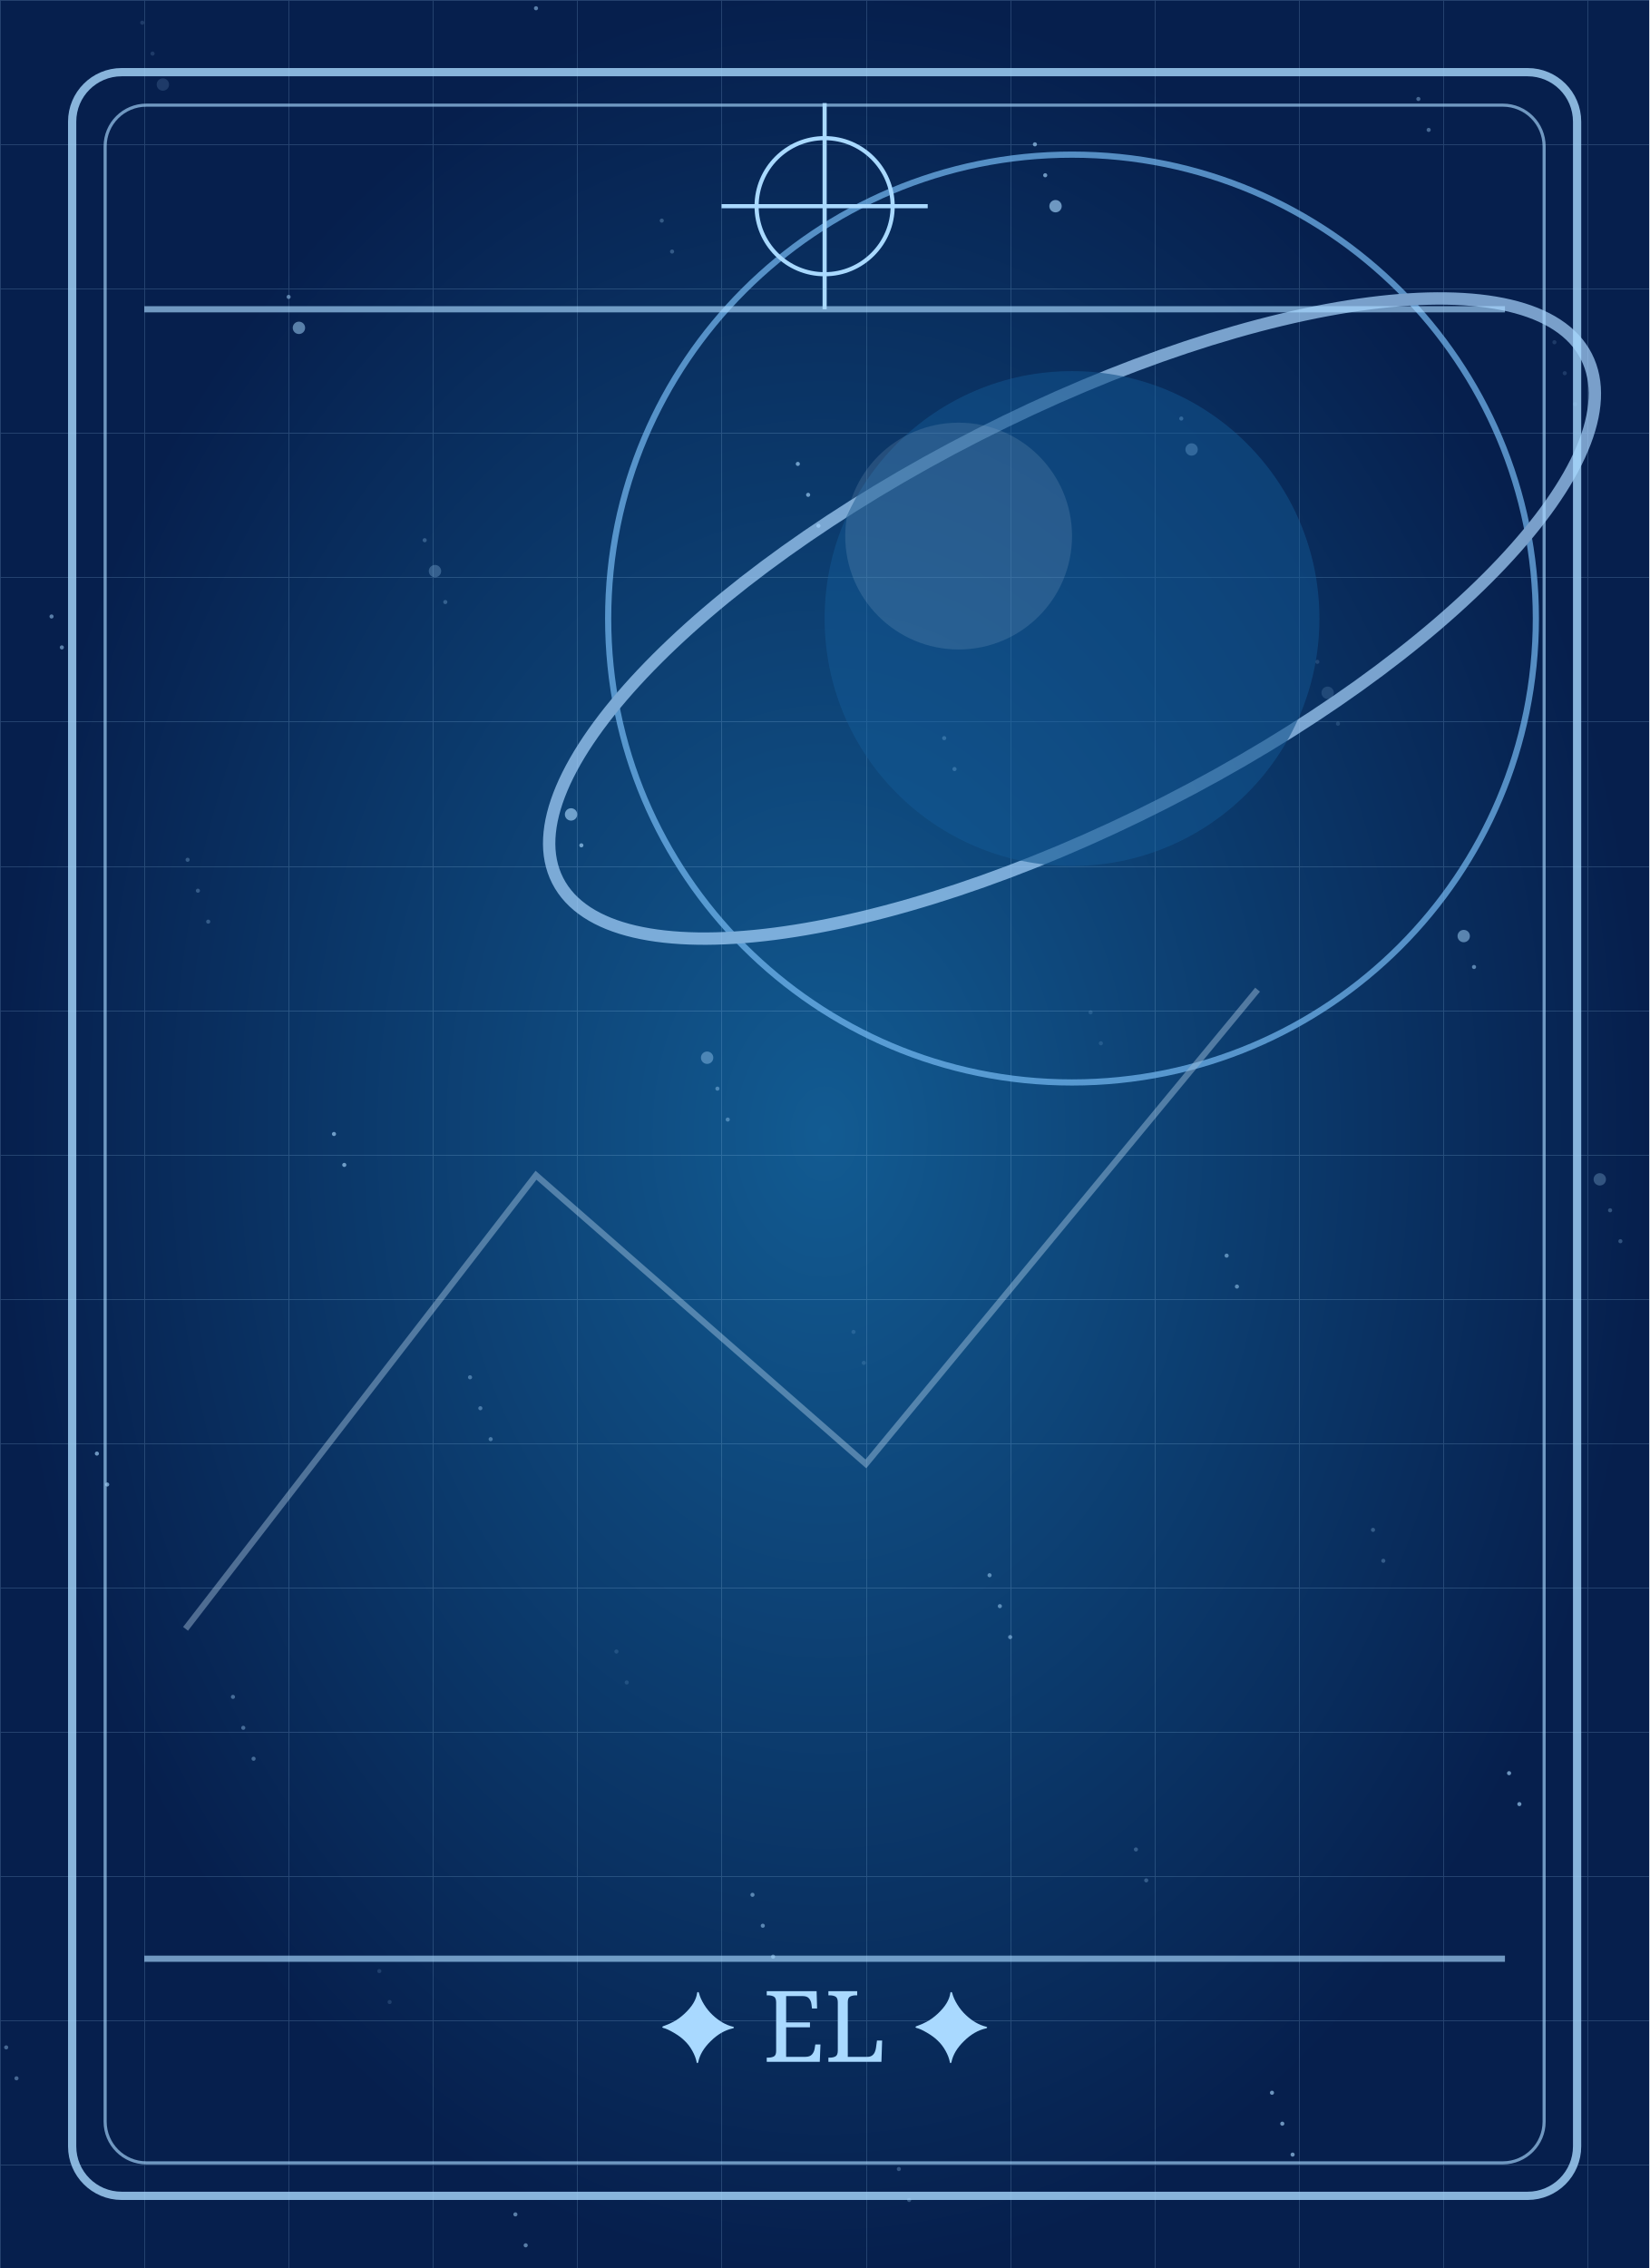
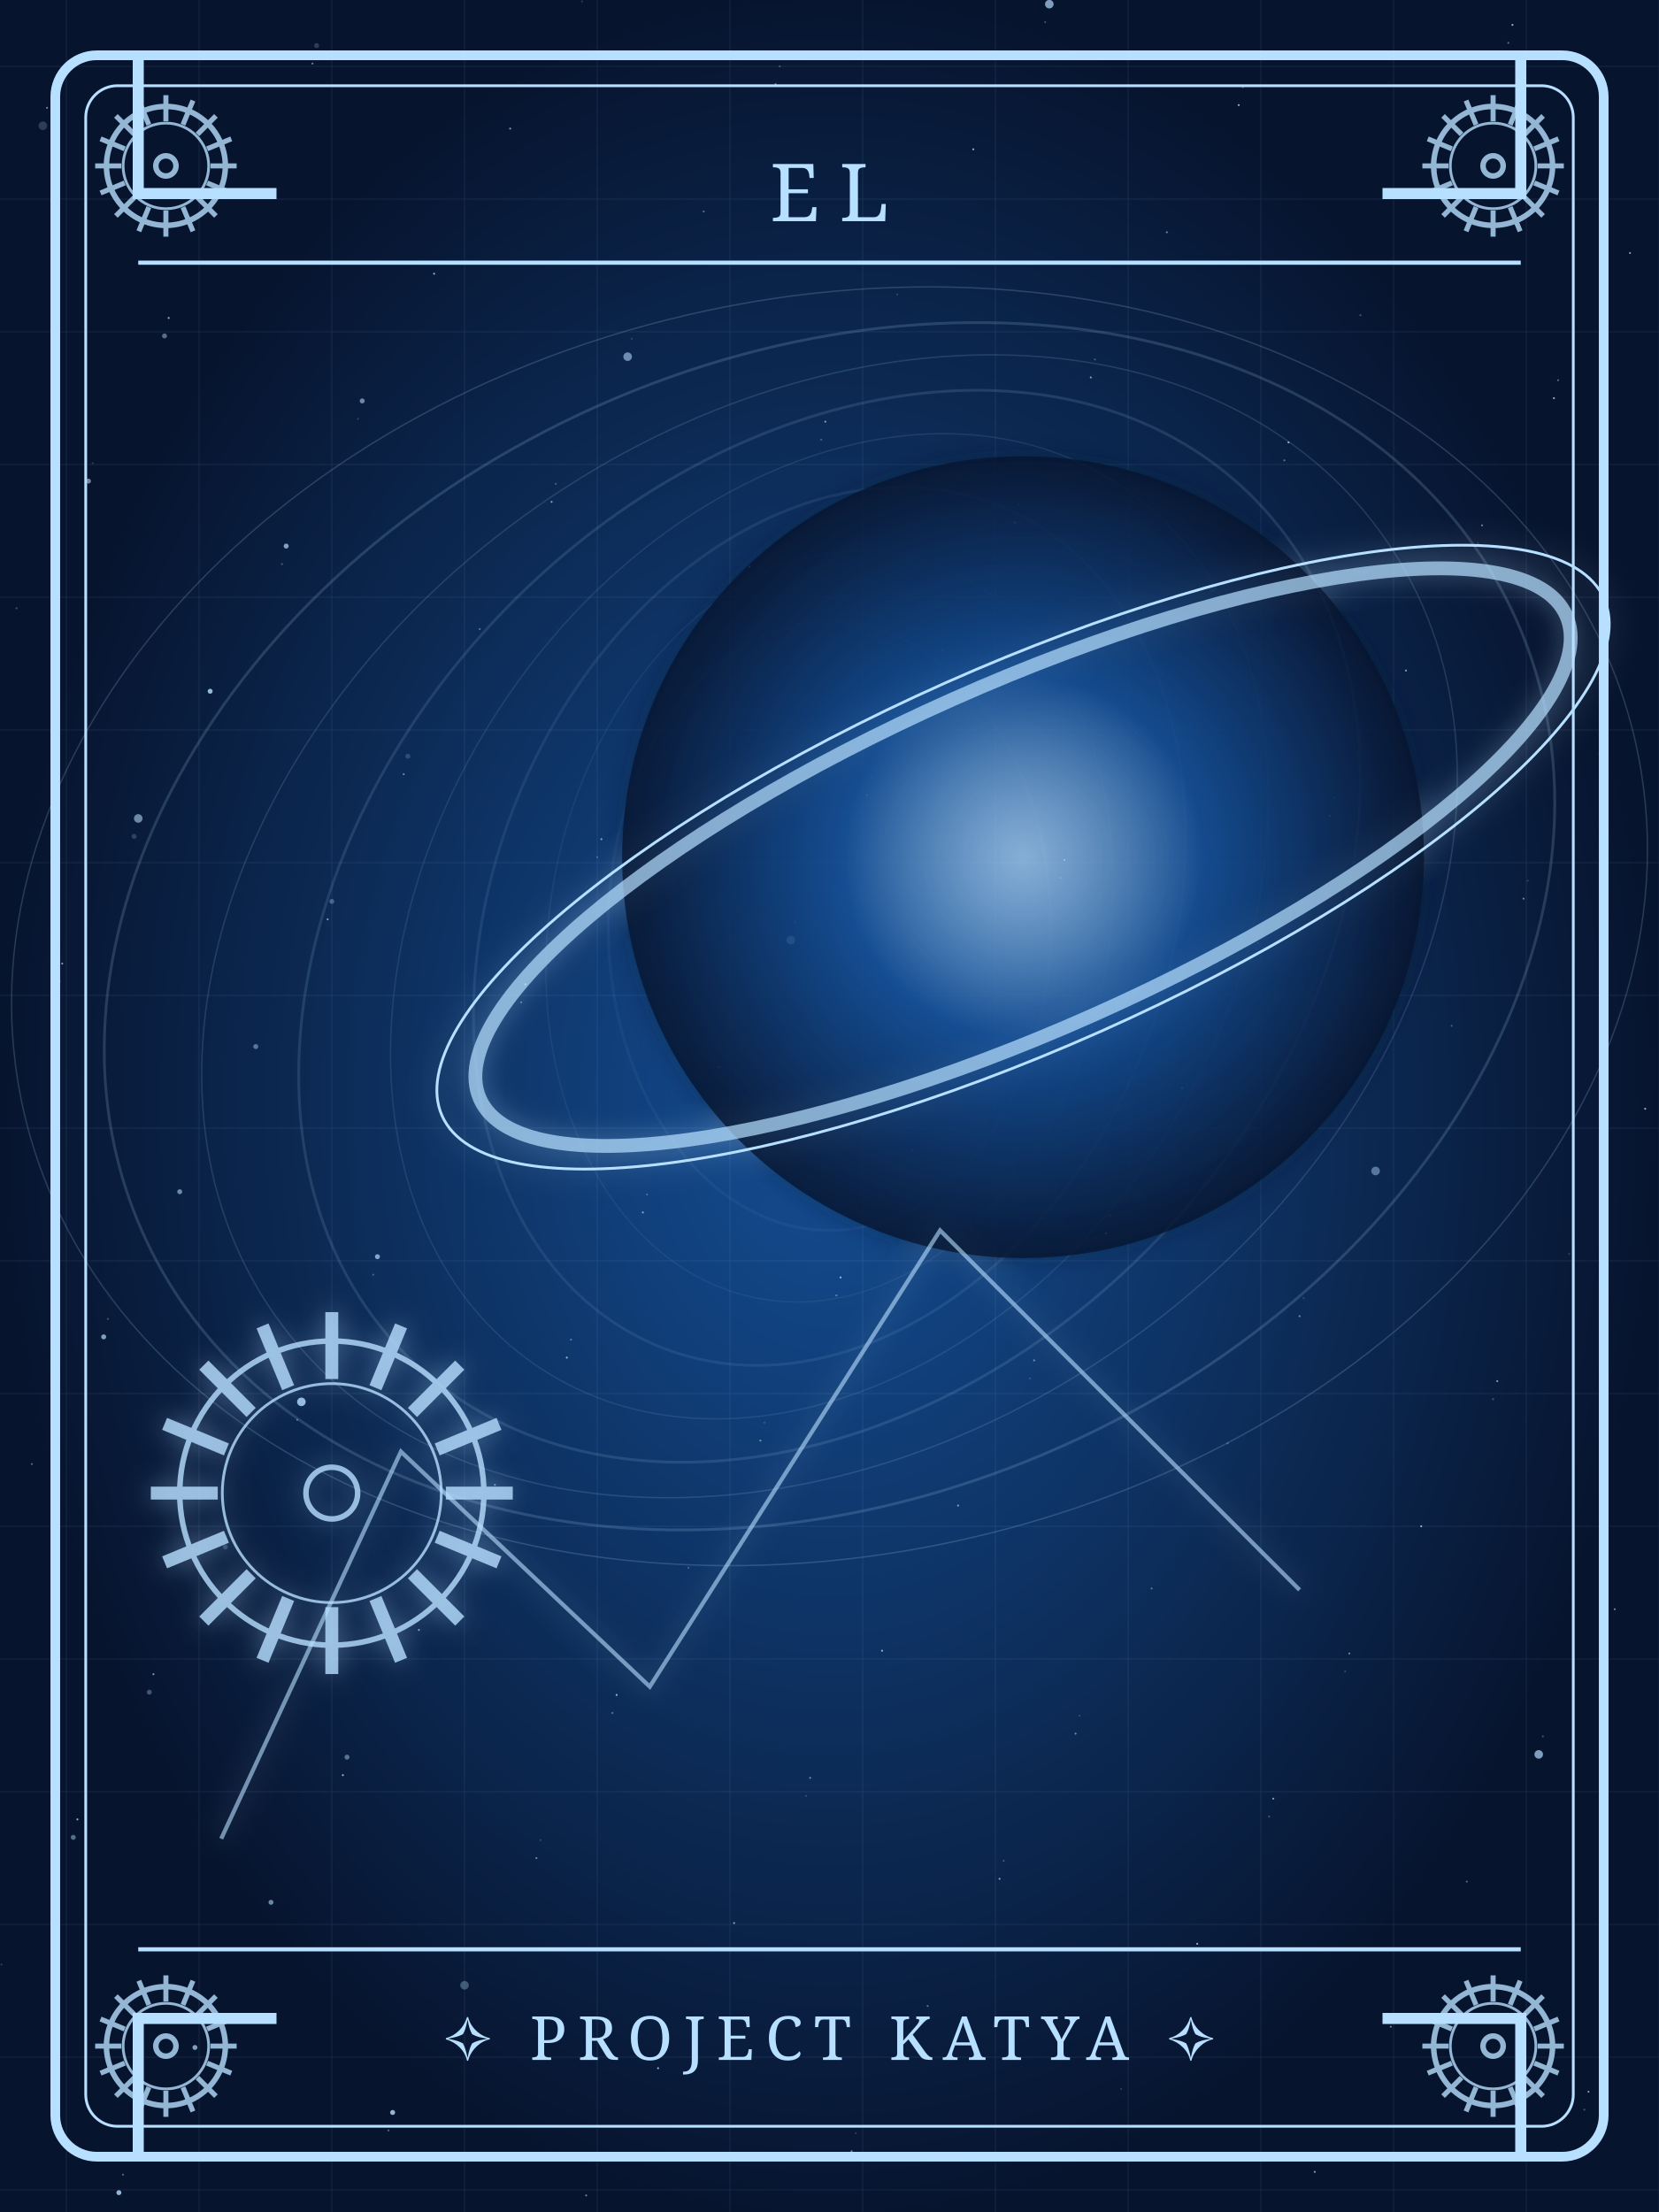
- <svg xmlns="http://www.w3.org/2000/svg" viewBox="0 0 800 1100">
+ <svg xmlns="http://www.w3.org/2000/svg" viewBox="0 0 1200 1600">
  <defs>
-     <radialGradient id="g">
-       <stop stop-color="#125b92" />
-       <stop offset="1" stop-color="#061f4d" />
+     <radialGradient id="bg">
+       <stop stop-color="#144e94" />
+       <stop offset="1" stop-color="#07142e" />
    </radialGradient>
-     <pattern id="mesh" width="70" height="70" patternUnits="userSpaceOnUse">
-       <path d="M70 0H0V70" fill="none" stroke="#a9d9ff" stroke-width=".8" opacity=".2" />
+     <radialGradient id="planet">
+       <stop stop-color="#b7dfff" stop-opacity=".75" />
+       <stop offset=".45" stop-color="#144e94" />
+       <stop offset="1" stop-color="#07142e" />
+     </radialGradient>
+     <pattern id="stars" width="96" height="96" patternUnits="userSpaceOnUse">
+       <path d="M0 48H96M48 0V96" stroke="#b7dfff" stroke-width=".5" opacity=".12" />
    </pattern>
+     <filter id="glow">
+       <feGaussianBlur stdDeviation="9" />
+     </filter>
  </defs>
-   <rect width="800" height="1100" fill="url(#g)" />
-   <rect width="800" height="1100" fill="url(#mesh)" />
-   <circle cx="79" cy="41" r="3" fill="#a9d9ff" opacity="0.15" />
-   <circle cx="216" cy="292" r="1" fill="#a9d9ff" opacity="0.27" />
-   <circle cx="353" cy="543" r="1" fill="#a9d9ff" opacity="0.39" />
-   <circle cx="490" cy="794" r="1" fill="#a9d9ff" opacity="0.51" />
-   <circle cx="627" cy="1045" r="1" fill="#a9d9ff" opacity="0.63" />
-   <circle cx="764" cy="196" r="1" fill="#a9d9ff" opacity="0.15" />
-   <circle cx="101" cy="447" r="1" fill="#a9d9ff" opacity="0.27" />
-   <circle cx="238" cy="698" r="1" fill="#a9d9ff" opacity="0.39" />
-   <circle cx="375" cy="949" r="1" fill="#a9d9ff" opacity="0.51" />
-   <circle cx="512" cy="100" r="3" fill="#a9d9ff" opacity="0.63" />
-   <circle cx="649" cy="351" r="1" fill="#a9d9ff" opacity="0.15" />
-   <circle cx="786" cy="602" r="1" fill="#a9d9ff" opacity="0.27" />
-   <circle cx="123" cy="853" r="1" fill="#a9d9ff" opacity="0.39" />
-   <circle cx="260" cy="4" r="1" fill="#a9d9ff" opacity="0.51" />
-   <circle cx="397" cy="255" r="1" fill="#a9d9ff" opacity="0.63" />
-   <circle cx="534" cy="506" r="1" fill="#a9d9ff" opacity="0.15" />
-   <circle cx="671" cy="757" r="1" fill="#a9d9ff" opacity="0.27" />
-   <circle cx="8" cy="1008" r="1" fill="#a9d9ff" opacity="0.39" />
-   <circle cx="145" cy="159" r="3" fill="#a9d9ff" opacity="0.51" />
-   <circle cx="282" cy="410" r="1" fill="#a9d9ff" opacity="0.63" />
-   <circle cx="419" cy="661" r="1" fill="#a9d9ff" opacity="0.15" />
-   <circle cx="556" cy="912" r="1" fill="#a9d9ff" opacity="0.27" />
-   <circle cx="693" cy="63" r="1" fill="#a9d9ff" opacity="0.39" />
-   <circle cx="30" cy="314" r="1" fill="#a9d9ff" opacity="0.51" />
-   <circle cx="167" cy="565" r="1" fill="#a9d9ff" opacity="0.63" />
-   <circle cx="304" cy="816" r="1" fill="#a9d9ff" opacity="0.15" />
-   <circle cx="441" cy="1067" r="1" fill="#a9d9ff" opacity="0.27" />
-   <circle cx="578" cy="218" r="3" fill="#a9d9ff" opacity="0.39" />
-   <circle cx="715" cy="469" r="1" fill="#a9d9ff" opacity="0.51" />
-   <circle cx="52" cy="720" r="1" fill="#a9d9ff" opacity="0.63" />
-   <circle cx="189" cy="971" r="1" fill="#a9d9ff" opacity="0.15" />
-   <circle cx="326" cy="122" r="1" fill="#a9d9ff" opacity="0.27" />
-   <circle cx="463" cy="373" r="1" fill="#a9d9ff" opacity="0.39" />
-   <circle cx="600" cy="624" r="1" fill="#a9d9ff" opacity="0.51" />
-   <circle cx="737" cy="875" r="1" fill="#a9d9ff" opacity="0.63" />
-   <circle cx="74" cy="26" r="1" fill="#a9d9ff" opacity="0.15" />
-   <circle cx="211" cy="277" r="3" fill="#a9d9ff" opacity="0.27" />
-   <circle cx="348" cy="528" r="1" fill="#a9d9ff" opacity="0.39" />
-   <circle cx="485" cy="779" r="1" fill="#a9d9ff" opacity="0.51" />
-   <circle cx="622" cy="1030" r="1" fill="#a9d9ff" opacity="0.63" />
-   <circle cx="759" cy="181" r="1" fill="#a9d9ff" opacity="0.15" />
-   <circle cx="96" cy="432" r="1" fill="#a9d9ff" opacity="0.27" />
-   <circle cx="233" cy="683" r="1" fill="#a9d9ff" opacity="0.39" />
-   <circle cx="370" cy="934" r="1" fill="#a9d9ff" opacity="0.51" />
-   <circle cx="507" cy="85" r="1" fill="#a9d9ff" opacity="0.63" />
-   <circle cx="644" cy="336" r="3" fill="#a9d9ff" opacity="0.15" />
-   <circle cx="781" cy="587" r="1" fill="#a9d9ff" opacity="0.27" />
-   <circle cx="118" cy="838" r="1" fill="#a9d9ff" opacity="0.39" />
-   <circle cx="255" cy="1089" r="1" fill="#a9d9ff" opacity="0.51" />
-   <circle cx="392" cy="240" r="1" fill="#a9d9ff" opacity="0.63" />
-   <circle cx="529" cy="491" r="1" fill="#a9d9ff" opacity="0.15" />
-   <circle cx="666" cy="742" r="1" fill="#a9d9ff" opacity="0.27" />
-   <circle cx="3" cy="993" r="1" fill="#a9d9ff" opacity="0.39" />
-   <circle cx="140" cy="144" r="1" fill="#a9d9ff" opacity="0.51" />
-   <circle cx="277" cy="395" r="3" fill="#a9d9ff" opacity="0.63" />
-   <circle cx="414" cy="646" r="1" fill="#a9d9ff" opacity="0.15" />
-   <circle cx="551" cy="897" r="1" fill="#a9d9ff" opacity="0.27" />
-   <circle cx="688" cy="48" r="1" fill="#a9d9ff" opacity="0.39" />
-   <circle cx="25" cy="299" r="1" fill="#a9d9ff" opacity="0.51" />
-   <circle cx="162" cy="550" r="1" fill="#a9d9ff" opacity="0.63" />
-   <circle cx="299" cy="801" r="1" fill="#a9d9ff" opacity="0.15" />
-   <circle cx="436" cy="1052" r="1" fill="#a9d9ff" opacity="0.27" />
-   <circle cx="573" cy="203" r="1" fill="#a9d9ff" opacity="0.39" />
-   <circle cx="710" cy="454" r="3" fill="#a9d9ff" opacity="0.51" />
-   <circle cx="47" cy="705" r="1" fill="#a9d9ff" opacity="0.63" />
-   <circle cx="184" cy="956" r="1" fill="#a9d9ff" opacity="0.15" />
-   <circle cx="321" cy="107" r="1" fill="#a9d9ff" opacity="0.27" />
-   <circle cx="458" cy="358" r="1" fill="#a9d9ff" opacity="0.39" />
-   <circle cx="595" cy="609" r="1" fill="#a9d9ff" opacity="0.51" />
-   <circle cx="732" cy="860" r="1" fill="#a9d9ff" opacity="0.63" />
-   <circle cx="69" cy="11" r="1" fill="#a9d9ff" opacity="0.15" />
-   <circle cx="206" cy="262" r="1" fill="#a9d9ff" opacity="0.27" />
-   <circle cx="343" cy="513" r="3" fill="#a9d9ff" opacity="0.39" />
-   <circle cx="480" cy="764" r="1" fill="#a9d9ff" opacity="0.51" />
-   <circle cx="617" cy="1015" r="1" fill="#a9d9ff" opacity="0.63" />
-   <circle cx="754" cy="166" r="1" fill="#a9d9ff" opacity="0.15" />
-   <circle cx="91" cy="417" r="1" fill="#a9d9ff" opacity="0.27" />
-   <circle cx="228" cy="668" r="1" fill="#a9d9ff" opacity="0.39" />
-   <circle cx="365" cy="919" r="1" fill="#a9d9ff" opacity="0.51" />
-   <circle cx="502" cy="70" r="1" fill="#a9d9ff" opacity="0.63" />
-   <circle cx="639" cy="321" r="1" fill="#a9d9ff" opacity="0.15" />
-   <circle cx="776" cy="572" r="3" fill="#a9d9ff" opacity="0.27" />
-   <circle cx="113" cy="823" r="1" fill="#a9d9ff" opacity="0.39" />
-   <circle cx="250" cy="1074" r="1" fill="#a9d9ff" opacity="0.51" />
-   <circle cx="387" cy="225" r="1" fill="#a9d9ff" opacity="0.63" />
-   <g opacity=".7">
-     <g transform="translate(520 300)">
-       <circle r="225" fill="none" stroke="#76bbf4" stroke-width="3" />
-       <ellipse rx="280" ry="100" transform="rotate(-27)" fill="none" stroke="#aad6ff" stroke-width="6" />
-       <circle r="120" fill="#145e9b" opacity=".6" />
-       <circle cx="-55" cy="-40" r="55" fill="#d4f0ff" opacity=".18" />
+   <rect width="1200" height="1600" fill="url(#bg)" />
+   <rect width="1200" height="1600" fill="url(#stars)" />
+   <circle cx="31" cy="91" r="3.1" fill="#b7dfff" opacity="0.2" />
+   <circle cx="204" cy="408" r="0.7" fill="#b7dfff" opacity="0.32" />
+   <circle cx="377" cy="725" r="0.7" fill="#b7dfff" opacity="0.44" />
+   <circle cx="550" cy="1042" r="0.7" fill="#b7dfff" opacity="0.56" />
+   <circle cx="723" cy="1359" r="0.7" fill="#b7dfff" opacity="0.68" />
+   <circle cx="896" cy="76" r="0.7" fill="#b7dfff" opacity="0.8" />
+   <circle cx="1069" cy="393" r="0.7" fill="#b7dfff" opacity="0.2" />
+   <circle cx="42" cy="710" r="1.8" fill="#b7dfff" opacity="0.32" />
+   <circle cx="215" cy="1027" r="0.7" fill="#b7dfff" opacity="0.44" />
+   <circle cx="388" cy="1344" r="0.7" fill="#b7dfff" opacity="0.56" />
+   <circle cx="561" cy="61" r="0.7" fill="#b7dfff" opacity="0.68" />
+   <circle cx="734" cy="378" r="0.7" fill="#b7dfff" opacity="0.8" />
+   <circle cx="907" cy="695" r="0.7" fill="#b7dfff" opacity="0.2" />
+   <circle cx="1080" cy="1012" r="0.7" fill="#b7dfff" opacity="0.32" />
+   <circle cx="53" cy="1329" r="1.8" fill="#b7dfff" opacity="0.44" />
+   <circle cx="226" cy="46" r="0.7" fill="#b7dfff" opacity="0.56" />
+   <circle cx="399" cy="363" r="0.7" fill="#b7dfff" opacity="0.68" />
+   <circle cx="572" cy="680" r="3.1" fill="#b7dfff" opacity="0.8" />
+   <circle cx="745" cy="997" r="0.7" fill="#b7dfff" opacity="0.2" />
+   <circle cx="918" cy="1314" r="0.7" fill="#b7dfff" opacity="0.32" />
+   <circle cx="1091" cy="31" r="0.7" fill="#b7dfff" opacity="0.44" />
+   <circle cx="64" cy="348" r="1.8" fill="#b7dfff" opacity="0.56" />
+   <circle cx="237" cy="665" r="0.7" fill="#b7dfff" opacity="0.68" />
+   <circle cx="410" cy="982" r="0.7" fill="#b7dfff" opacity="0.8" />
+   <circle cx="583" cy="1299" r="0.7" fill="#b7dfff" opacity="0.2" />
+   <circle cx="756" cy="16" r="0.7" fill="#b7dfff" opacity="0.32" />
+   <circle cx="929" cy="333" r="0.7" fill="#b7dfff" opacity="0.44" />
+   <circle cx="1102" cy="650" r="0.7" fill="#b7dfff" opacity="0.56" />
+   <circle cx="75" cy="967" r="1.8" fill="#b7dfff" opacity="0.68" />
+   <circle cx="248" cy="1284" r="0.7" fill="#b7dfff" opacity="0.8" />
+   <circle cx="421" cy="1" r="0.7" fill="#b7dfff" opacity="0.2" />
+   <circle cx="594" cy="318" r="0.7" fill="#b7dfff" opacity="0.32" />
+   <circle cx="767" cy="635" r="0.7" fill="#b7dfff" opacity="0.44" />
+   <circle cx="940" cy="952" r="0.7" fill="#b7dfff" opacity="0.56" />
+   <circle cx="1113" cy="1269" r="3.1" fill="#b7dfff" opacity="0.68" />
+   <circle cx="86" cy="1586" r="1.8" fill="#b7dfff" opacity="0.8" />
+   <circle cx="259" cy="303" r="0.7" fill="#b7dfff" opacity="0.2" />
+   <circle cx="432" cy="620" r="0.7" fill="#b7dfff" opacity="0.32" />
+   <circle cx="605" cy="937" r="0.7" fill="#b7dfff" opacity="0.44" />
+   <circle cx="778" cy="1254" r="0.7" fill="#b7dfff" opacity="0.56" />
+   <circle cx="951" cy="1571" r="0.7" fill="#b7dfff" opacity="0.68" />
+   <circle cx="1124" cy="288" r="0.7" fill="#b7dfff" opacity="0.8" />
+   <circle cx="97" cy="605" r="1.8" fill="#b7dfff" opacity="0.2" />
+   <circle cx="270" cy="922" r="0.7" fill="#b7dfff" opacity="0.32" />
+   <circle cx="443" cy="1239" r="0.7" fill="#b7dfff" opacity="0.44" />
+   <circle cx="616" cy="1556" r="0.7" fill="#b7dfff" opacity="0.56" />
+   <circle cx="789" cy="273" r="0.7" fill="#b7dfff" opacity="0.68" />
+   <circle cx="962" cy="590" r="0.7" fill="#b7dfff" opacity="0.8" />
+   <circle cx="1135" cy="907" r="0.7" fill="#b7dfff" opacity="0.2" />
+   <circle cx="108" cy="1224" r="1.8" fill="#b7dfff" opacity="0.32" />
+   <circle cx="281" cy="1541" r="0.7" fill="#b7dfff" opacity="0.44" />
+   <circle cx="454" cy="258" r="3.1" fill="#b7dfff" opacity="0.56" />
+   <circle cx="627" cy="575" r="0.7" fill="#b7dfff" opacity="0.68" />
+   <circle cx="800" cy="892" r="0.7" fill="#b7dfff" opacity="0.8" />
+   <circle cx="973" cy="1209" r="0.7" fill="#b7dfff" opacity="0.2" />
+   <circle cx="1146" cy="1526" r="0.7" fill="#b7dfff" opacity="0.32" />
+   <circle cx="119" cy="243" r="1.8" fill="#b7dfff" opacity="0.44" />
+   <circle cx="292" cy="560" r="0.7" fill="#b7dfff" opacity="0.56" />
+   <circle cx="465" cy="877" r="0.7" fill="#b7dfff" opacity="0.68" />
+   <circle cx="638" cy="1194" r="0.7" fill="#b7dfff" opacity="0.8" />
+   <circle cx="811" cy="1511" r="0.7" fill="#b7dfff" opacity="0.2" />
+   <circle cx="984" cy="228" r="0.7" fill="#b7dfff" opacity="0.32" />
+   <circle cx="1157" cy="545" r="0.7" fill="#b7dfff" opacity="0.44" />
+   <circle cx="130" cy="862" r="1.8" fill="#b7dfff" opacity="0.56" />
+   <circle cx="303" cy="1179" r="0.7" fill="#b7dfff" opacity="0.68" />
+   <circle cx="476" cy="1496" r="0.7" fill="#b7dfff" opacity="0.8" />
+   <circle cx="649" cy="213" r="0.7" fill="#b7dfff" opacity="0.2" />
+   <circle cx="822" cy="530" r="0.7" fill="#b7dfff" opacity="0.32" />
+   <circle cx="995" cy="847" r="3.1" fill="#b7dfff" opacity="0.44" />
+   <circle cx="1168" cy="1164" r="0.7" fill="#b7dfff" opacity="0.56" />
+   <circle cx="141" cy="1481" r="1.8" fill="#b7dfff" opacity="0.68" />
+   <circle cx="314" cy="198" r="0.7" fill="#b7dfff" opacity="0.8" />
+   <circle cx="487" cy="515" r="0.7" fill="#b7dfff" opacity="0.2" />
+   <circle cx="660" cy="832" r="0.7" fill="#b7dfff" opacity="0.32" />
+   <circle cx="833" cy="1149" r="0.7" fill="#b7dfff" opacity="0.44" />
+   <circle cx="1006" cy="1466" r="0.7" fill="#b7dfff" opacity="0.56" />
+   <circle cx="1179" cy="183" r="0.7" fill="#b7dfff" opacity="0.68" />
+   <circle cx="152" cy="500" r="1.8" fill="#b7dfff" opacity="0.8" />
+   <circle cx="325" cy="817" r="0.7" fill="#b7dfff" opacity="0.2" />
+   <circle cx="498" cy="1134" r="0.7" fill="#b7dfff" opacity="0.32" />
+   <circle cx="671" cy="1451" r="0.7" fill="#b7dfff" opacity="0.44" />
+   <circle cx="844" cy="168" r="0.7" fill="#b7dfff" opacity="0.56" />
+   <circle cx="1017" cy="485" r="0.7" fill="#b7dfff" opacity="0.68" />
+   <circle cx="1190" cy="802" r="0.7" fill="#b7dfff" opacity="0.8" />
+   <circle cx="163" cy="1119" r="1.8" fill="#b7dfff" opacity="0.2" />
+   <circle cx="336" cy="1436" r="3.1" fill="#b7dfff" opacity="0.32" />
+   <circle cx="509" cy="153" r="0.7" fill="#b7dfff" opacity="0.44" />
+   <circle cx="682" cy="470" r="0.7" fill="#b7dfff" opacity="0.56" />
+   <circle cx="855" cy="787" r="0.7" fill="#b7dfff" opacity="0.68" />
+   <circle cx="1028" cy="1104" r="0.7" fill="#b7dfff" opacity="0.8" />
+   <circle cx="1" cy="1421" r="0.7" fill="#b7dfff" opacity="0.2" />
+   <circle cx="174" cy="138" r="1.8" fill="#b7dfff" opacity="0.32" />
+   <circle cx="347" cy="455" r="0.7" fill="#b7dfff" opacity="0.44" />
+   <circle cx="520" cy="772" r="0.7" fill="#b7dfff" opacity="0.56" />
+   <circle cx="693" cy="1089" r="0.7" fill="#b7dfff" opacity="0.68" />
+   <circle cx="866" cy="1406" r="0.7" fill="#b7dfff" opacity="0.8" />
+   <circle cx="1039" cy="123" r="0.7" fill="#b7dfff" opacity="0.2" />
+   <circle cx="12" cy="440" r="0.7" fill="#b7dfff" opacity="0.32" />
+   <circle cx="185" cy="757" r="1.8" fill="#b7dfff" opacity="0.44" />
+   <circle cx="358" cy="1074" r="0.7" fill="#b7dfff" opacity="0.56" />
+   <circle cx="531" cy="1391" r="0.7" fill="#b7dfff" opacity="0.68" />
+   <circle cx="704" cy="108" r="0.7" fill="#b7dfff" opacity="0.8" />
+   <circle cx="877" cy="425" r="3.1" fill="#b7dfff" opacity="0.2" />
+   <circle cx="1050" cy="742" r="0.7" fill="#b7dfff" opacity="0.32" />
+   <circle cx="23" cy="1059" r="0.7" fill="#b7dfff" opacity="0.44" />
+   <circle cx="196" cy="1376" r="1.8" fill="#b7dfff" opacity="0.56" />
+   <circle cx="369" cy="93" r="0.7" fill="#b7dfff" opacity="0.68" />
+   <circle cx="542" cy="410" r="0.7" fill="#b7dfff" opacity="0.8" />
+   <circle cx="715" cy="727" r="0.7" fill="#b7dfff" opacity="0.2" />
+   <circle cx="888" cy="1044" r="0.7" fill="#b7dfff" opacity="0.32" />
+   <circle cx="1061" cy="1361" r="0.7" fill="#b7dfff" opacity="0.44" />
+   <circle cx="34" cy="78" r="0.7" fill="#b7dfff" opacity="0.56" />
+   <circle cx="207" cy="395" r="1.8" fill="#b7dfff" opacity="0.68" />
+   <circle cx="380" cy="712" r="0.7" fill="#b7dfff" opacity="0.8" />
+   <circle cx="553" cy="1029" r="0.7" fill="#b7dfff" opacity="0.2" />
+   <circle cx="726" cy="1346" r="0.7" fill="#b7dfff" opacity="0.32" />
+   <circle cx="899" cy="63" r="0.7" fill="#b7dfff" opacity="0.44" />
+   <circle cx="1072" cy="380" r="0.7" fill="#b7dfff" opacity="0.56" />
+   <circle cx="45" cy="697" r="0.7" fill="#b7dfff" opacity="0.68" />
+   <circle cx="218" cy="1014" r="3.1" fill="#b7dfff" opacity="0.8" />
+   <circle cx="391" cy="1331" r="0.7" fill="#b7dfff" opacity="0.2" />
+   <circle cx="564" cy="48" r="0.7" fill="#b7dfff" opacity="0.32" />
+   <circle cx="737" cy="365" r="0.7" fill="#b7dfff" opacity="0.44" />
+   <circle cx="910" cy="682" r="0.7" fill="#b7dfff" opacity="0.56" />
+   <circle cx="1083" cy="999" r="0.7" fill="#b7dfff" opacity="0.68" />
+   <circle cx="56" cy="1316" r="0.7" fill="#b7dfff" opacity="0.8" />
+   <circle cx="229" cy="33" r="1.8" fill="#b7dfff" opacity="0.2" />
+   <circle cx="402" cy="350" r="0.7" fill="#b7dfff" opacity="0.32" />
+   <circle cx="575" cy="667" r="0.7" fill="#b7dfff" opacity="0.44" />
+   <circle cx="748" cy="984" r="0.7" fill="#b7dfff" opacity="0.56" />
+   <circle cx="921" cy="1301" r="0.7" fill="#b7dfff" opacity="0.68" />
+   <circle cx="1094" cy="18" r="0.7" fill="#b7dfff" opacity="0.8" />
+   <circle cx="67" cy="335" r="0.7" fill="#b7dfff" opacity="0.2" />
+   <circle cx="240" cy="652" r="1.8" fill="#b7dfff" opacity="0.32" />
+   <circle cx="413" cy="969" r="0.7" fill="#b7dfff" opacity="0.44" />
+   <circle cx="586" cy="1286" r="0.7" fill="#b7dfff" opacity="0.56" />
+   <circle cx="759" cy="3" r="3.1" fill="#b7dfff" opacity="0.68" />
+   <circle cx="932" cy="320" r="0.7" fill="#b7dfff" opacity="0.8" />
+   <circle cx="1105" cy="637" r="0.7" fill="#b7dfff" opacity="0.2" />
+   <circle cx="78" cy="954" r="0.7" fill="#b7dfff" opacity="0.32" />
+   <circle cx="251" cy="1271" r="1.8" fill="#b7dfff" opacity="0.44" />
+   <circle cx="424" cy="1588" r="0.7" fill="#b7dfff" opacity="0.56" />
+   <circle cx="597" cy="305" r="0.7" fill="#b7dfff" opacity="0.68" />
+   <circle cx="770" cy="622" r="0.7" fill="#b7dfff" opacity="0.8" />
+   <circle cx="943" cy="939" r="0.7" fill="#b7dfff" opacity="0.2" />
+   <circle cx="1116" cy="1256" r="0.7" fill="#b7dfff" opacity="0.32" />
+   <circle cx="89" cy="1573" r="0.7" fill="#b7dfff" opacity="0.44" />
+   <circle cx="262" cy="290" r="1.8" fill="#b7dfff" opacity="0.56" />
+   <circle cx="435" cy="607" r="0.7" fill="#b7dfff" opacity="0.68" />
+   <circle cx="608" cy="924" r="0.7" fill="#b7dfff" opacity="0.8" />
+   <circle cx="781" cy="1241" r="0.7" fill="#b7dfff" opacity="0.2" />
+   <circle cx="954" cy="1558" r="0.7" fill="#b7dfff" opacity="0.32" />
+   <circle cx="1127" cy="275" r="0.7" fill="#b7dfff" opacity="0.44" />
+   <circle cx="100" cy="592" r="3.1" fill="#b7dfff" opacity="0.56" />
+   <circle cx="273" cy="909" r="1.8" fill="#b7dfff" opacity="0.68" />
+   <circle cx="446" cy="1226" r="0.7" fill="#b7dfff" opacity="0.8" />
+   <circle cx="619" cy="1543" r="0.7" fill="#b7dfff" opacity="0.2" />
+   <circle cx="792" cy="260" r="0.7" fill="#b7dfff" opacity="0.32" />
+   <circle cx="965" cy="577" r="0.7" fill="#b7dfff" opacity="0.44" />
+   <circle cx="1138" cy="894" r="0.7" fill="#b7dfff" opacity="0.56" />
+   <circle cx="111" cy="1211" r="0.7" fill="#b7dfff" opacity="0.68" />
+   <circle cx="284" cy="1528" r="1.8" fill="#b7dfff" opacity="0.8" />
+   <circle cx="457" cy="245" r="0.7" fill="#b7dfff" opacity="0.2" />
+   <circle cx="630" cy="562" r="0.7" fill="#b7dfff" opacity="0.32" />
+   <circle cx="803" cy="879" r="0.7" fill="#b7dfff" opacity="0.44" />
+   <circle cx="976" cy="1196" r="0.7" fill="#b7dfff" opacity="0.56" />
+   <circle cx="1149" cy="1513" r="0.7" fill="#b7dfff" opacity="0.68" />
+   <circle cx="122" cy="230" r="0.7" fill="#b7dfff" opacity="0.8" />
+   <circle cx="295" cy="547" r="1.8" fill="#b7dfff" opacity="0.2" />
+   <circle cx="468" cy="864" r="0.7" fill="#b7dfff" opacity="0.32" />
+   <ellipse cx="600" cy="670" rx="160" ry="220" fill="none" stroke="#b7dfff" stroke-width="2" opacity="0.05" transform="rotate(0 600 670)" />
+   <ellipse cx="600" cy="670" rx="202" ry="274" fill="none" stroke="#b7dfff" stroke-width="1" opacity="0.07" transform="rotate(11 600 670)" />
+   <ellipse cx="600" cy="670" rx="244" ry="328" fill="none" stroke="#b7dfff" stroke-width="2" opacity="0.09" transform="rotate(22 600 670)" />
+   <ellipse cx="600" cy="670" rx="286" ry="382" fill="none" stroke="#b7dfff" stroke-width="1" opacity="0.11" transform="rotate(33 600 670)" />
+   <ellipse cx="600" cy="670" rx="328" ry="436" fill="none" stroke="#b7dfff" stroke-width="2" opacity="0.13" transform="rotate(44 600 670)" />
+   <ellipse cx="600" cy="670" rx="370" ry="490" fill="none" stroke="#b7dfff" stroke-width="1" opacity="0.15" transform="rotate(55 600 670)" />
+   <ellipse cx="600" cy="670" rx="412" ry="544" fill="none" stroke="#b7dfff" stroke-width="2" opacity="0.17" transform="rotate(66 600 670)" />
+   <ellipse cx="600" cy="670" rx="454" ry="598" fill="none" stroke="#b7dfff" stroke-width="1" opacity="0.19" transform="rotate(77 600 670)" />
+   <g opacity=".5" filter="url(#glow)">
+     <circle cx="740" cy="620" r="290" fill="url(#planet)" opacity=".78" />
+     <ellipse cx="740" cy="620" rx="430" ry="125" fill="none" stroke="#b7dfff" stroke-width="10" transform="rotate(-24 740 620)" opacity=".7" />
+     <ellipse cx="740" cy="620" rx="460" ry="138" fill="none" stroke="#b7dfff" stroke-width="2" transform="rotate(-24 740 620)" />
+     <g transform="translate(240 1080)" stroke="#b7dfff" fill="none" opacity=".8">
+       <circle r="110" stroke-width="4" />
+       <circle r="79.2" stroke-width="2" />
+       <circle r="18.7" stroke-width="4" />
+       <path transform="rotate(0)" d="M0 -82.5V-130.9" stroke-width="9.35" />
+       <path transform="rotate(22.5)" d="M0 -82.5V-130.9" stroke-width="9.35" />
+       <path transform="rotate(45)" d="M0 -82.5V-130.9" stroke-width="9.35" />
+       <path transform="rotate(67.5)" d="M0 -82.5V-130.9" stroke-width="9.35" />
+       <path transform="rotate(90)" d="M0 -82.5V-130.9" stroke-width="9.35" />
+       <path transform="rotate(112.5)" d="M0 -82.5V-130.9" stroke-width="9.35" />
+       <path transform="rotate(135)" d="M0 -82.5V-130.9" stroke-width="9.35" />
+       <path transform="rotate(157.5)" d="M0 -82.5V-130.9" stroke-width="9.35" />
+       <path transform="rotate(180)" d="M0 -82.5V-130.9" stroke-width="9.35" />
+       <path transform="rotate(202.5)" d="M0 -82.5V-130.9" stroke-width="9.35" />
+       <path transform="rotate(225)" d="M0 -82.5V-130.9" stroke-width="9.35" />
+       <path transform="rotate(247.5)" d="M0 -82.5V-130.9" stroke-width="9.35" />
+       <path transform="rotate(270)" d="M0 -82.5V-130.9" stroke-width="9.35" />
+       <path transform="rotate(292.5)" d="M0 -82.5V-130.9" stroke-width="9.35" />
+       <path transform="rotate(315)" d="M0 -82.5V-130.9" stroke-width="9.35" />
+       <path transform="rotate(337.5)" d="M0 -82.5V-130.9" stroke-width="9.35" />
    </g>
-     <path d="M90 790L260 570 420 710 610 480" stroke="#d2ebff" fill="none" stroke-width="3" opacity=".5" />
-   </g>
-   <rect x="35" y="35" width="730" height="1030" rx="24" fill="none" stroke="#a9d9ff" stroke-width="4" opacity=".8" />
-   <rect x="51" y="51" width="698" height="998" rx="20" fill="none" stroke="#a9d9ff" stroke-width="1.5" opacity=".65" />
-   <path d="M70 150H730M70 950H730" stroke="#a9d9ff" stroke-width="3" opacity=".65" />
-   <g transform="translate(400 100)" stroke="#a9d9ff" fill="none" stroke-width="2">
-     <circle r="33" />
-     <path d="M0 -50V50M-50 0H50" />
-   </g>
-   <g fill="#a9d9ff" font-family="Georgia,serif" font-size="48" text-anchor="middle">
-     <text x="400" y="1000">✦ EL ✦</text>
+     <path d="M160 1330L290 1050 470 1220 680 890 940 1150" fill="none" stroke="#b7dfff" stroke-width="3" opacity=".6" />
+   </g>
+   <circle cx="740" cy="620" r="290" fill="url(#planet)" opacity=".78" />
+   <ellipse cx="740" cy="620" rx="430" ry="125" fill="none" stroke="#b7dfff" stroke-width="10" transform="rotate(-24 740 620)" opacity=".7" />
+   <ellipse cx="740" cy="620" rx="460" ry="138" fill="none" stroke="#b7dfff" stroke-width="2" transform="rotate(-24 740 620)" />
+   <g transform="translate(240 1080)" stroke="#b7dfff" fill="none" opacity=".8">
+     <circle r="110" stroke-width="4" />
+     <circle r="79.2" stroke-width="2" />
+     <circle r="18.7" stroke-width="4" />
+     <path transform="rotate(0)" d="M0 -82.5V-130.9" stroke-width="9.35" />
+     <path transform="rotate(22.5)" d="M0 -82.5V-130.9" stroke-width="9.35" />
+     <path transform="rotate(45)" d="M0 -82.5V-130.9" stroke-width="9.35" />
+     <path transform="rotate(67.5)" d="M0 -82.5V-130.9" stroke-width="9.35" />
+     <path transform="rotate(90)" d="M0 -82.5V-130.9" stroke-width="9.35" />
+     <path transform="rotate(112.5)" d="M0 -82.5V-130.9" stroke-width="9.35" />
+     <path transform="rotate(135)" d="M0 -82.5V-130.9" stroke-width="9.35" />
+     <path transform="rotate(157.5)" d="M0 -82.5V-130.9" stroke-width="9.35" />
+     <path transform="rotate(180)" d="M0 -82.5V-130.9" stroke-width="9.35" />
+     <path transform="rotate(202.5)" d="M0 -82.5V-130.9" stroke-width="9.35" />
+     <path transform="rotate(225)" d="M0 -82.5V-130.9" stroke-width="9.35" />
+     <path transform="rotate(247.5)" d="M0 -82.5V-130.9" stroke-width="9.35" />
+     <path transform="rotate(270)" d="M0 -82.5V-130.9" stroke-width="9.35" />
+     <path transform="rotate(292.5)" d="M0 -82.5V-130.9" stroke-width="9.35" />
+     <path transform="rotate(315)" d="M0 -82.5V-130.9" stroke-width="9.35" />
+     <path transform="rotate(337.5)" d="M0 -82.5V-130.9" stroke-width="9.35" />
+   </g>
+   <path d="M160 1330L290 1050 470 1220 680 890 940 1150" fill="none" stroke="#b7dfff" stroke-width="3" opacity=".6" />
+   <g stroke="#b7dfff" fill="none">
+     <rect x="40" y="40" width="1120" height="1520" rx="30" stroke-width="7" />
+     <rect x="62" y="62" width="1076" height="1476" rx="23" stroke-width="2" />
+     <path d="M100 190H1100M100 1410H1100" stroke-width="3" />
+     <path d="M100 40V140H200M1100 40V140H1000M100 1560V1460H200M1100 1560V1460H1000" stroke-width="8" />
+   </g>
+   <g transform="translate(120 120)" stroke="#b7dfff" fill="none" opacity=".8">
+     <circle r="43" stroke-width="4" />
+     <circle r="30.96" stroke-width="2" />
+     <circle r="7.31" stroke-width="4" />
+     <path transform="rotate(0)" d="M0 -32.25V-51.17" stroke-width="3.655" />
+     <path transform="rotate(22.5)" d="M0 -32.25V-51.17" stroke-width="3.655" />
+     <path transform="rotate(45)" d="M0 -32.25V-51.17" stroke-width="3.655" />
+     <path transform="rotate(67.5)" d="M0 -32.25V-51.17" stroke-width="3.655" />
+     <path transform="rotate(90)" d="M0 -32.25V-51.17" stroke-width="3.655" />
+     <path transform="rotate(112.5)" d="M0 -32.25V-51.17" stroke-width="3.655" />
+     <path transform="rotate(135)" d="M0 -32.25V-51.17" stroke-width="3.655" />
+     <path transform="rotate(157.5)" d="M0 -32.25V-51.17" stroke-width="3.655" />
+     <path transform="rotate(180)" d="M0 -32.25V-51.17" stroke-width="3.655" />
+     <path transform="rotate(202.5)" d="M0 -32.25V-51.17" stroke-width="3.655" />
+     <path transform="rotate(225)" d="M0 -32.25V-51.17" stroke-width="3.655" />
+     <path transform="rotate(247.5)" d="M0 -32.25V-51.17" stroke-width="3.655" />
+     <path transform="rotate(270)" d="M0 -32.25V-51.17" stroke-width="3.655" />
+     <path transform="rotate(292.5)" d="M0 -32.25V-51.17" stroke-width="3.655" />
+     <path transform="rotate(315)" d="M0 -32.25V-51.17" stroke-width="3.655" />
+     <path transform="rotate(337.5)" d="M0 -32.25V-51.17" stroke-width="3.655" />
+   </g>
+   <g transform="translate(1080 120)" stroke="#b7dfff" fill="none" opacity=".8">
+     <circle r="43" stroke-width="4" />
+     <circle r="30.96" stroke-width="2" />
+     <circle r="7.31" stroke-width="4" />
+     <path transform="rotate(0)" d="M0 -32.25V-51.17" stroke-width="3.655" />
+     <path transform="rotate(22.5)" d="M0 -32.25V-51.17" stroke-width="3.655" />
+     <path transform="rotate(45)" d="M0 -32.25V-51.17" stroke-width="3.655" />
+     <path transform="rotate(67.5)" d="M0 -32.25V-51.17" stroke-width="3.655" />
+     <path transform="rotate(90)" d="M0 -32.25V-51.17" stroke-width="3.655" />
+     <path transform="rotate(112.5)" d="M0 -32.25V-51.17" stroke-width="3.655" />
+     <path transform="rotate(135)" d="M0 -32.25V-51.17" stroke-width="3.655" />
+     <path transform="rotate(157.5)" d="M0 -32.25V-51.17" stroke-width="3.655" />
+     <path transform="rotate(180)" d="M0 -32.25V-51.17" stroke-width="3.655" />
+     <path transform="rotate(202.5)" d="M0 -32.25V-51.17" stroke-width="3.655" />
+     <path transform="rotate(225)" d="M0 -32.25V-51.17" stroke-width="3.655" />
+     <path transform="rotate(247.5)" d="M0 -32.25V-51.17" stroke-width="3.655" />
+     <path transform="rotate(270)" d="M0 -32.25V-51.17" stroke-width="3.655" />
+     <path transform="rotate(292.5)" d="M0 -32.25V-51.17" stroke-width="3.655" />
+     <path transform="rotate(315)" d="M0 -32.25V-51.17" stroke-width="3.655" />
+     <path transform="rotate(337.5)" d="M0 -32.25V-51.17" stroke-width="3.655" />
+   </g>
+   <g transform="translate(120 1480)" stroke="#b7dfff" fill="none" opacity=".8">
+     <circle r="43" stroke-width="4" />
+     <circle r="30.96" stroke-width="2" />
+     <circle r="7.31" stroke-width="4" />
+     <path transform="rotate(0)" d="M0 -32.25V-51.17" stroke-width="3.655" />
+     <path transform="rotate(22.5)" d="M0 -32.25V-51.17" stroke-width="3.655" />
+     <path transform="rotate(45)" d="M0 -32.25V-51.17" stroke-width="3.655" />
+     <path transform="rotate(67.5)" d="M0 -32.25V-51.17" stroke-width="3.655" />
+     <path transform="rotate(90)" d="M0 -32.25V-51.17" stroke-width="3.655" />
+     <path transform="rotate(112.5)" d="M0 -32.25V-51.17" stroke-width="3.655" />
+     <path transform="rotate(135)" d="M0 -32.25V-51.17" stroke-width="3.655" />
+     <path transform="rotate(157.5)" d="M0 -32.25V-51.17" stroke-width="3.655" />
+     <path transform="rotate(180)" d="M0 -32.25V-51.17" stroke-width="3.655" />
+     <path transform="rotate(202.5)" d="M0 -32.25V-51.17" stroke-width="3.655" />
+     <path transform="rotate(225)" d="M0 -32.25V-51.17" stroke-width="3.655" />
+     <path transform="rotate(247.5)" d="M0 -32.25V-51.17" stroke-width="3.655" />
+     <path transform="rotate(270)" d="M0 -32.25V-51.17" stroke-width="3.655" />
+     <path transform="rotate(292.5)" d="M0 -32.25V-51.17" stroke-width="3.655" />
+     <path transform="rotate(315)" d="M0 -32.25V-51.17" stroke-width="3.655" />
+     <path transform="rotate(337.5)" d="M0 -32.25V-51.17" stroke-width="3.655" />
+   </g>
+   <g transform="translate(1080 1480)" stroke="#b7dfff" fill="none" opacity=".8">
+     <circle r="43" stroke-width="4" />
+     <circle r="30.96" stroke-width="2" />
+     <circle r="7.31" stroke-width="4" />
+     <path transform="rotate(0)" d="M0 -32.25V-51.17" stroke-width="3.655" />
+     <path transform="rotate(22.5)" d="M0 -32.25V-51.17" stroke-width="3.655" />
+     <path transform="rotate(45)" d="M0 -32.25V-51.17" stroke-width="3.655" />
+     <path transform="rotate(67.5)" d="M0 -32.25V-51.17" stroke-width="3.655" />
+     <path transform="rotate(90)" d="M0 -32.25V-51.17" stroke-width="3.655" />
+     <path transform="rotate(112.5)" d="M0 -32.25V-51.17" stroke-width="3.655" />
+     <path transform="rotate(135)" d="M0 -32.25V-51.17" stroke-width="3.655" />
+     <path transform="rotate(157.5)" d="M0 -32.25V-51.17" stroke-width="3.655" />
+     <path transform="rotate(180)" d="M0 -32.25V-51.17" stroke-width="3.655" />
+     <path transform="rotate(202.5)" d="M0 -32.25V-51.17" stroke-width="3.655" />
+     <path transform="rotate(225)" d="M0 -32.25V-51.17" stroke-width="3.655" />
+     <path transform="rotate(247.5)" d="M0 -32.25V-51.17" stroke-width="3.655" />
+     <path transform="rotate(270)" d="M0 -32.25V-51.17" stroke-width="3.655" />
+     <path transform="rotate(292.5)" d="M0 -32.25V-51.17" stroke-width="3.655" />
+     <path transform="rotate(315)" d="M0 -32.25V-51.17" stroke-width="3.655" />
+     <path transform="rotate(337.5)" d="M0 -32.25V-51.17" stroke-width="3.655" />
+   </g>
+   <g fill="#b7dfff" text-anchor="middle" font-family="Georgia,serif">
+     <text x="600" y="160" font-size="58" letter-spacing="14">EL</text>
+     <text x="600" y="1490" font-size="44" letter-spacing="8">✧ PROJECT KATYA ✧</text>
  </g>
</svg>
